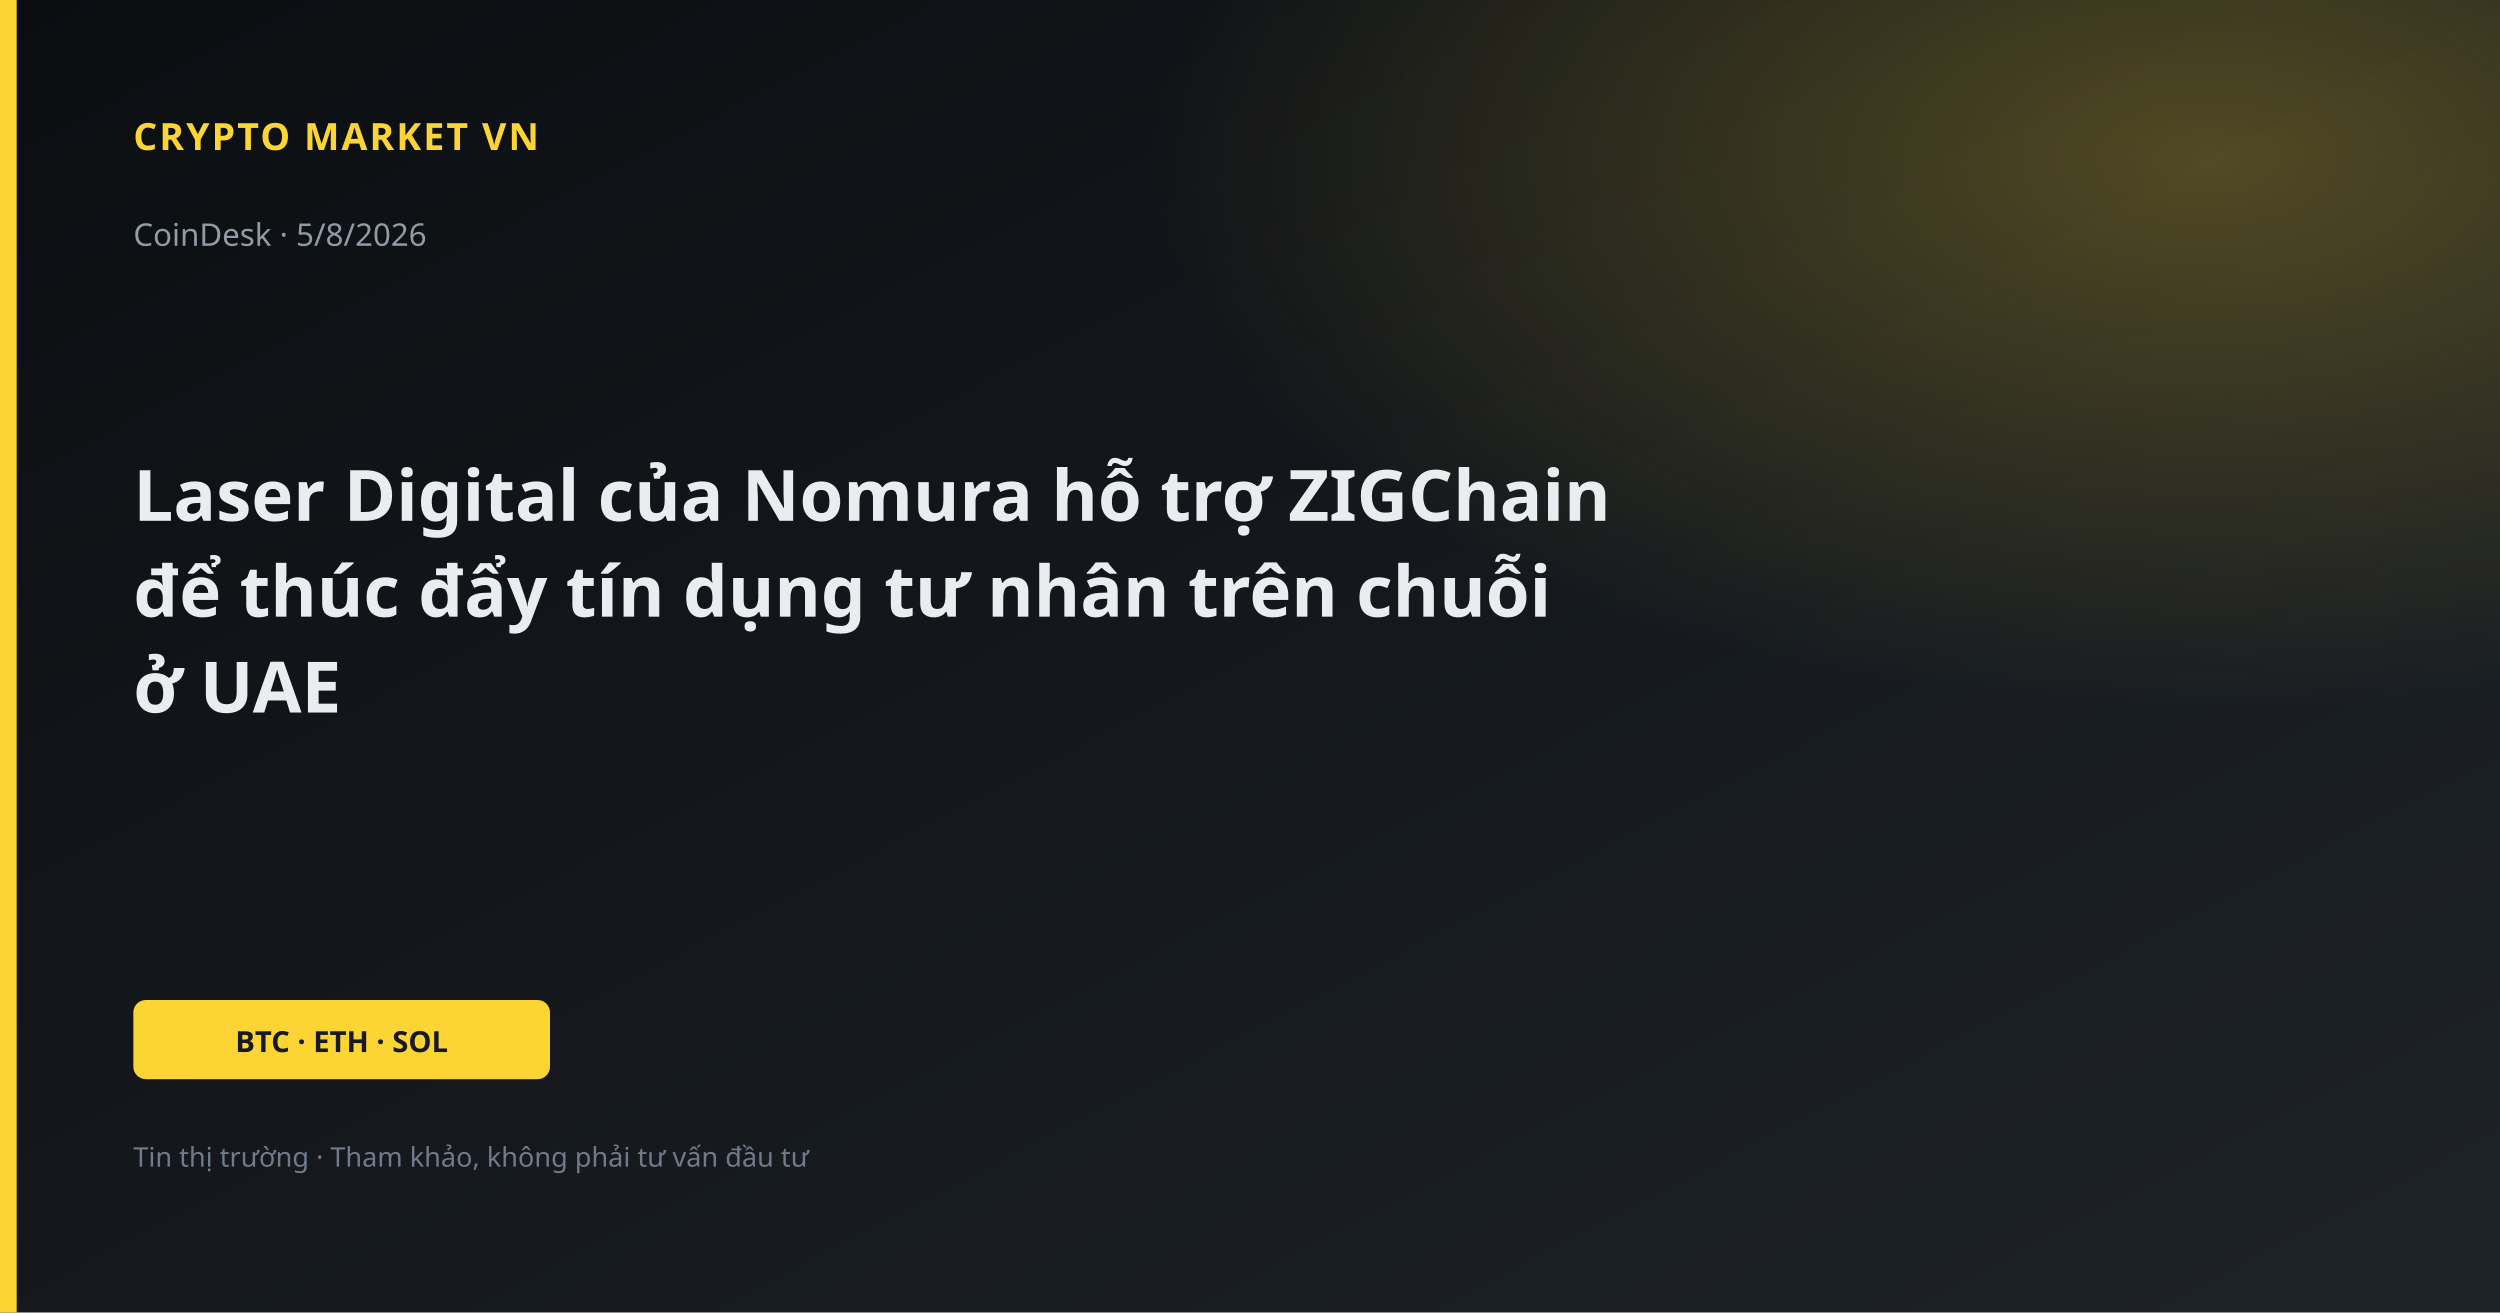
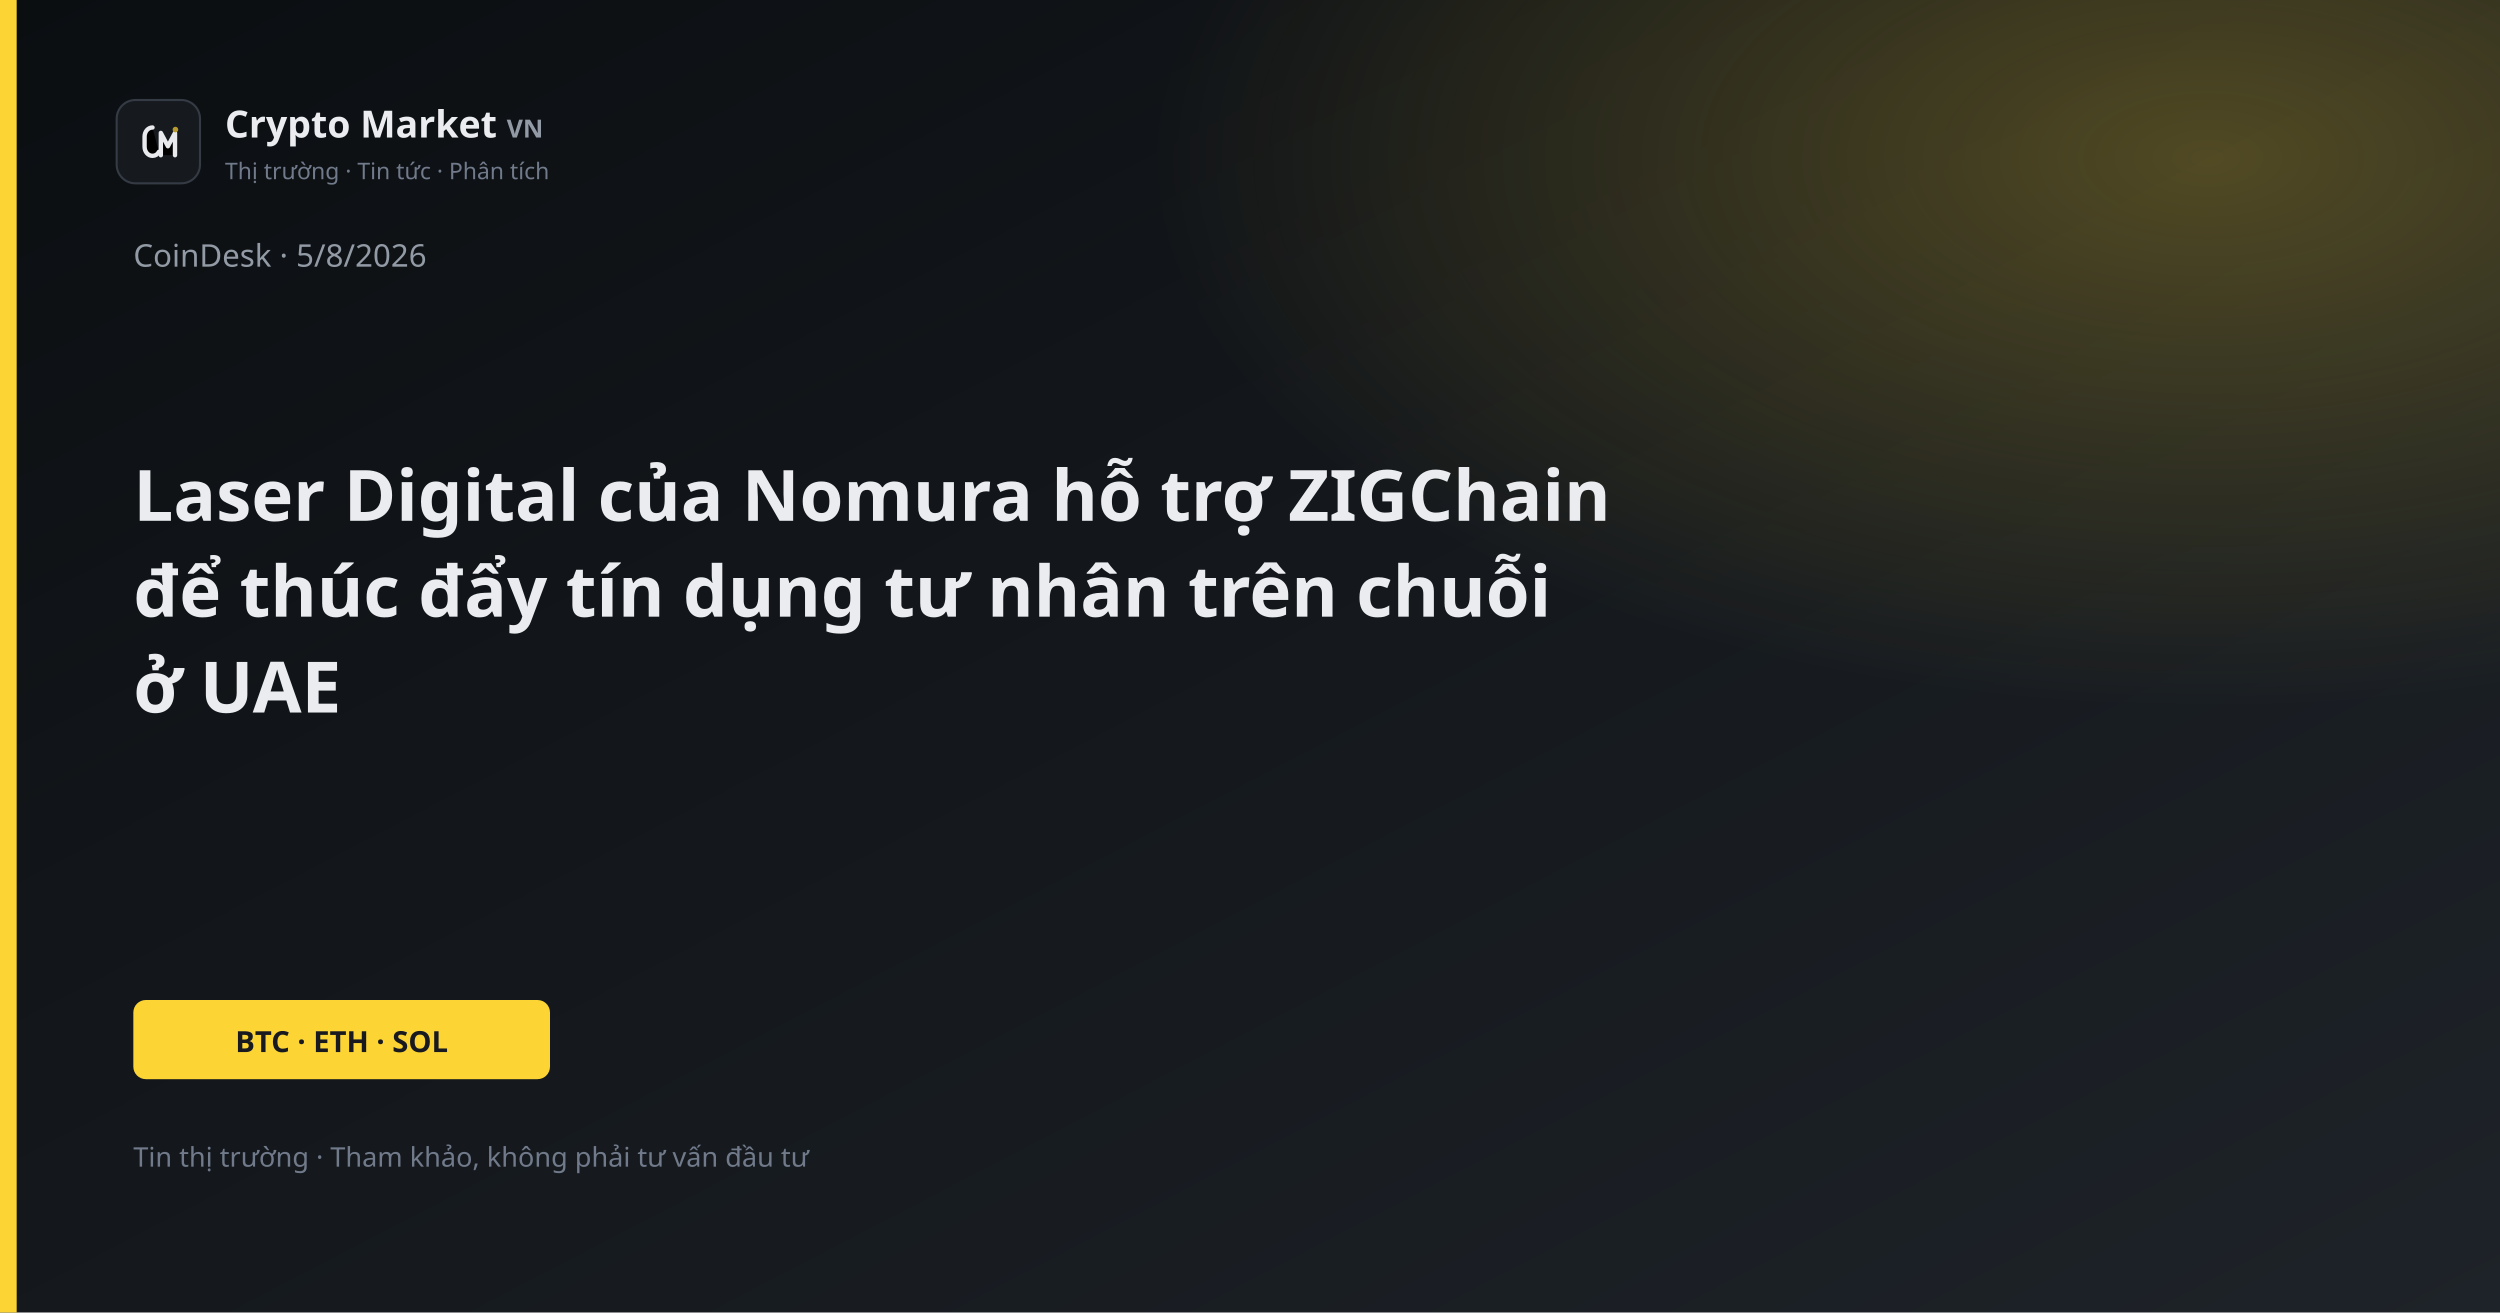
<svg xmlns="http://www.w3.org/2000/svg" width="1200" height="630" viewBox="0 0 1200 630">
  <defs>
    <linearGradient id="bg" x1="0" y1="0" x2="1" y2="1">
      <stop offset="0%" stop-color="#0B0E11" />
      <stop offset="100%" stop-color="#1E2329" />
+     </linearGradient>
+     <linearGradient id="gold" x1="0" y1="0" x2="1" y2="1">
+       <stop stop-color="#FCD535" />
+       <stop offset="1" stop-color="#F0B90B" />
    </linearGradient>
    <radialGradient id="glow" cx="88%" cy="12%" r="42%">
      <stop offset="0%" stop-color="#FCD535" stop-opacity="0.26" />
      <stop offset="100%" stop-color="#FCD535" stop-opacity="0" />
    </radialGradient>
  </defs>
  <rect width="1200" height="630" fill="url(#bg)" />
  <rect width="1200" height="630" fill="url(#glow)" />
  <rect x="0" y="0" width="8" height="630" fill="#FCD535" />
-   <text x="64" y="72" fill="#FCD535" font-family="Segoe UI, system-ui, sans-serif" font-size="18" font-weight="700" letter-spacing="1">CRYPTO MARKET VN</text>
-   <text x="64" y="118" fill="#929AA5" font-family="Segoe UI, system-ui, sans-serif" font-size="15">CoinDesk · 5/8/2026</text>
+   <rect x="56" y="48" width="40" height="40" rx="9" fill="#161A1F" stroke="#343B44" />
+   <path d="M73.2 61.2C71.1 61.2 69.4 63.1 69.4 65.6V70.4C69.4 72.9 71.1 74.8 73.2 74.8C74.55 74.8 75.7 74.05 76.25 72.9" stroke="#E8EAED" stroke-width="2.1" stroke-linecap="round" />
+   <path d="M77.2 74.5V63.8L80.6 70.2L84 63.8V74.5" stroke="#E8EAED" stroke-width="2.1" stroke-linecap="round" stroke-linejoin="round" />
+   <circle cx="84.2" cy="62.2" r="1.35" fill="#B89A2E" />
+   <text x="108" y="66" fill="#EAECEF" font-family="Segoe UI, system-ui, sans-serif" font-size="18" font-weight="600">Crypto Market <tspan fill="#929AA5" font-size="12" font-weight="600">VN</tspan>
+   </text>
+   <text x="108" y="86" fill="#707A8A" font-family="Segoe UI, system-ui, sans-serif" font-size="11">Thị trường · Tin tức · Phân tích</text>
+   <text x="64" y="128" fill="#929AA5" font-family="Segoe UI, system-ui, sans-serif" font-size="15">CoinDesk · 5/8/2026</text>
  <text x="64" y="250" fill="#EAECEF" font-family="Segoe UI, system-ui, sans-serif" font-size="34" font-weight="700">Laser Digital của Nomura hỗ trợ ZIGChain</text>
  <text x="64" y="296" fill="#EAECEF" font-family="Segoe UI, system-ui, sans-serif" font-size="34" font-weight="700">để thúc đẩy tín dụng tư nhân trên chuỗi</text>
  <text x="64" y="342" fill="#EAECEF" font-family="Segoe UI, system-ui, sans-serif" font-size="34" font-weight="700">ở UAE</text>
  <rect x="64" y="480" width="200" height="38" rx="6" fill="#FCD535" />
  <text x="164" y="505" text-anchor="middle" fill="#181A20" font-family="Segoe UI, system-ui, sans-serif" font-size="14" font-weight="700">BTC · ETH · SOL</text>
  <text x="64" y="560" fill="#707A8A" font-family="Segoe UI, system-ui, sans-serif" font-size="13">Tin thị trường · Tham khảo, không phải tư vấn đầu tư</text>
</svg>
